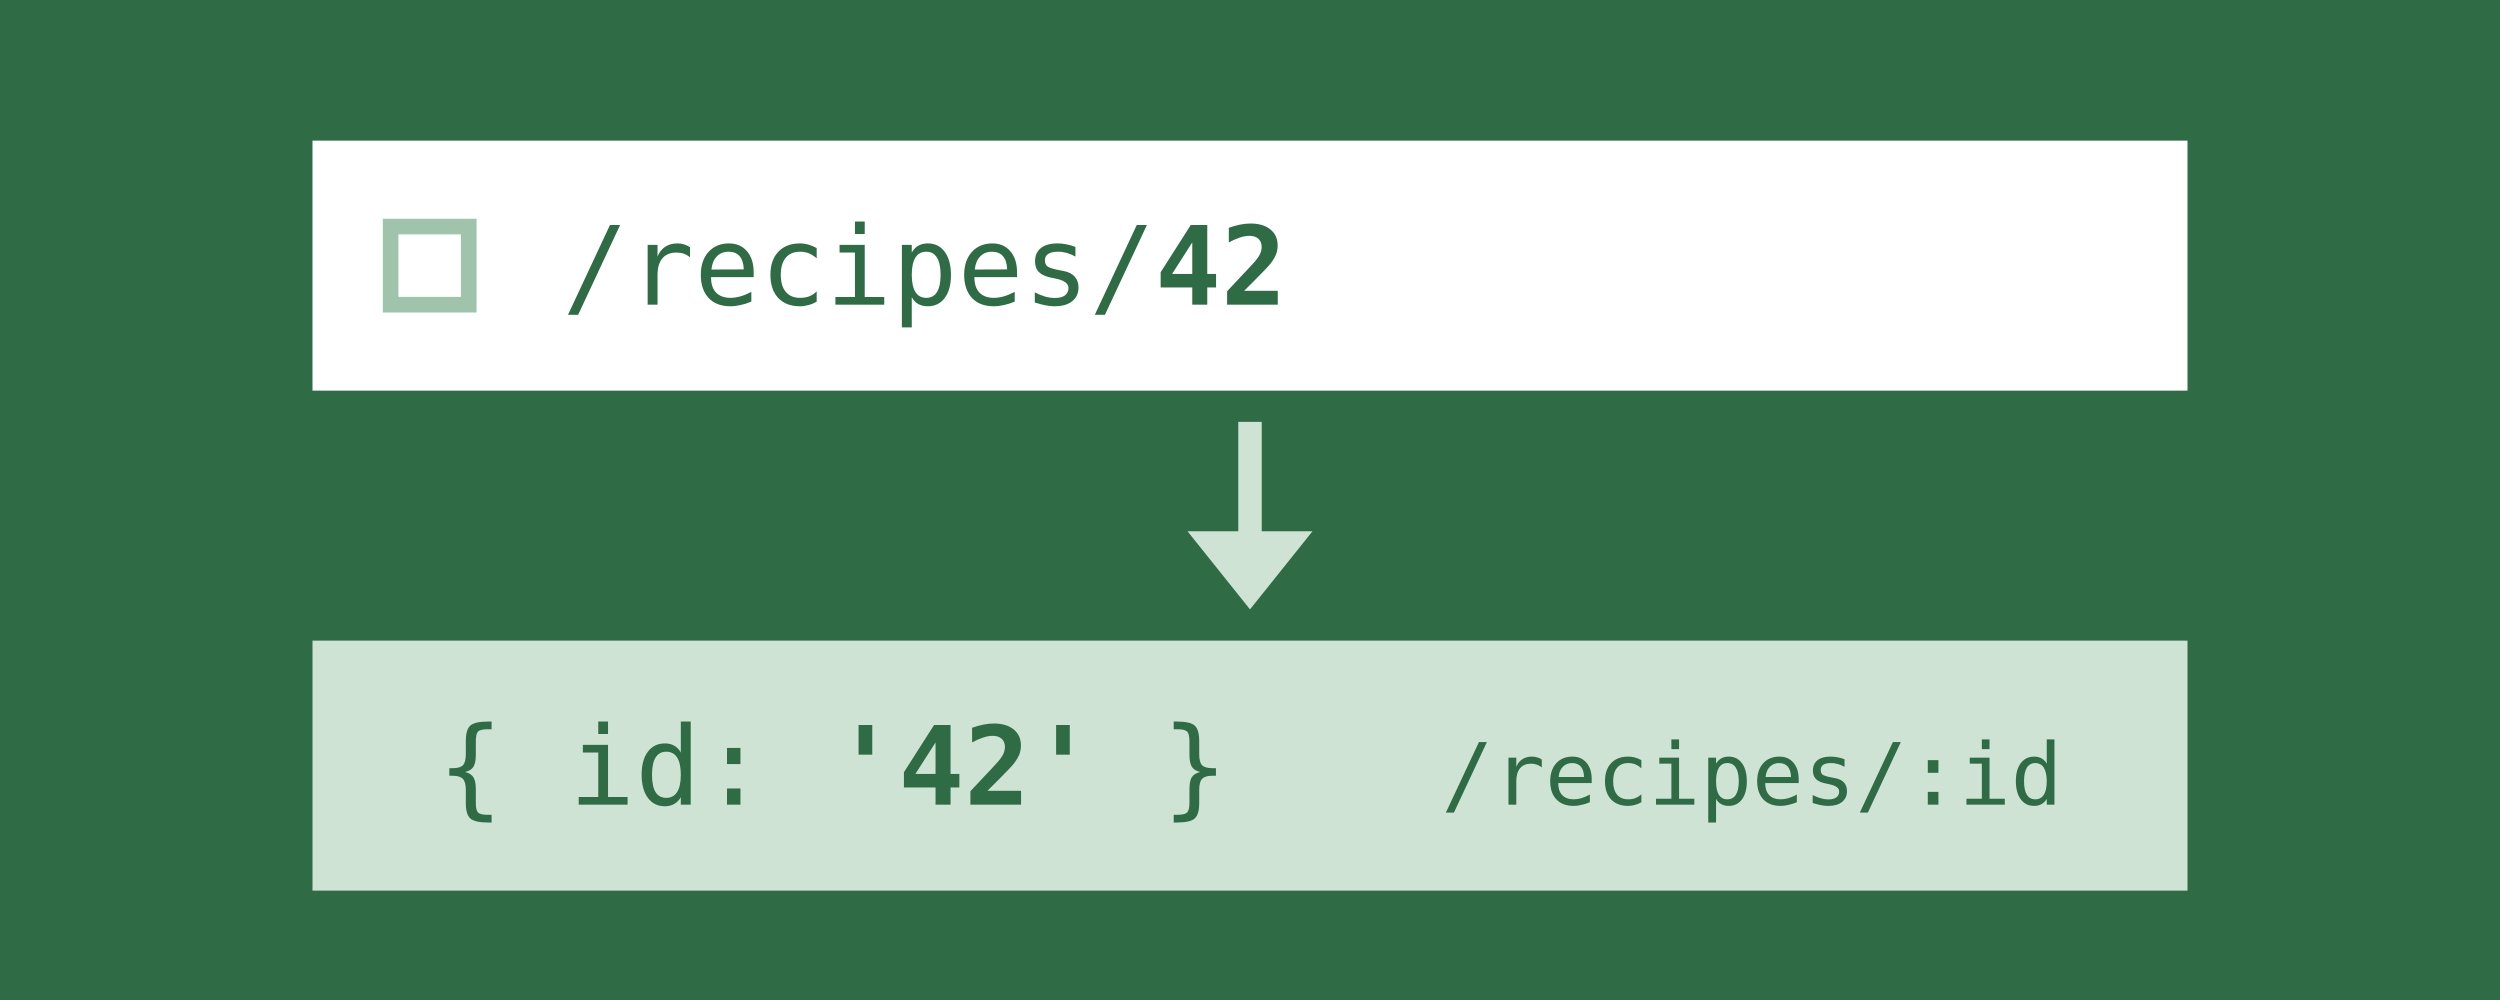
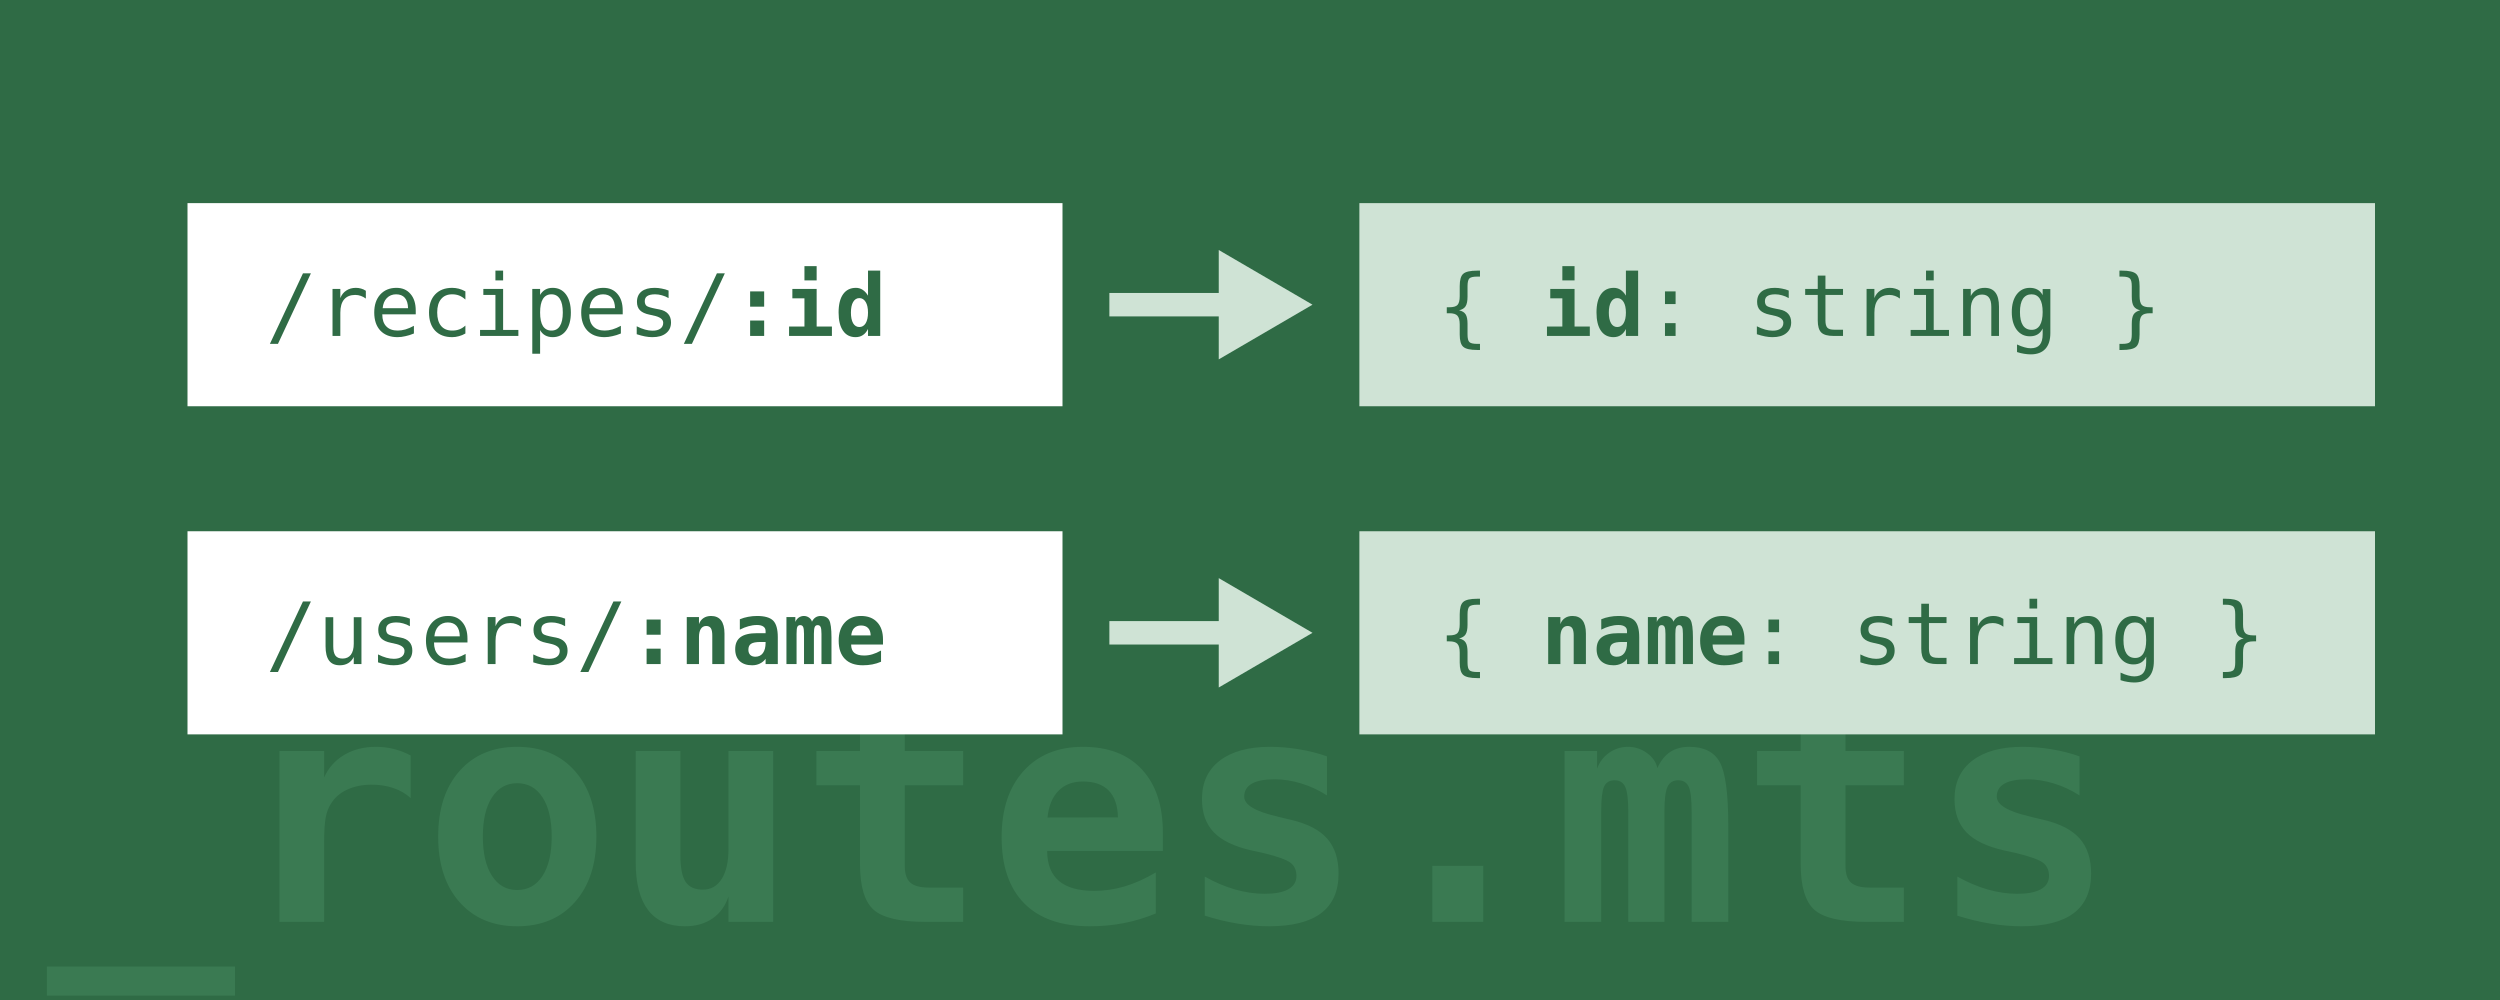
<svg xmlns="http://www.w3.org/2000/svg" width="320" height="128" viewBox="0 0 320 128" aria-hidden="true">
  <rect width="320" height="128" fill="#2f6b45" />
-   <rect x="40" y="18" width="240" height="32" fill="#ffffff" />
-   <rect x="50" y="29" width="10" height="10" fill="none" stroke="#9fc4ab" stroke-width="2" />
-   <text x="72" y="39" font-family="JetBrains Mono, ui-monospace, monospace" font-size="14" fill="#2f6b45">/recipes/<tspan font-weight="700">42</tspan>
-   </text>
-   <path d="M160 54V70" stroke="#cfe3d5" stroke-width="3" />
-   <path d="M152 68L160 78L168 68Z" fill="#cfe3d5" />
-   <rect x="40" y="82" width="240" height="32" fill="#cfe3d5" />
-   <text x="56" y="103" font-family="JetBrains Mono, ui-monospace, monospace" font-size="14" fill="#2f6b45">{ id: <tspan font-weight="700">'42'</tspan> }</text>
-   <text x="264" y="103" text-anchor="end" font-family="JetBrains Mono, ui-monospace, monospace" font-size="11" fill="#2f6b45">/recipes/:id</text>
+   <text x="6" y="118" font-family="JetBrains Mono, ui-monospace, monospace" font-size="40" font-weight="700" fill="#3a7a52">_routes.mts</text>
+   <g fill="#ffffff">
+     <rect x="24" y="26" width="112" height="26" />
+     <rect x="24" y="68" width="112" height="26" />
+   </g>
+   <g font-family="JetBrains Mono, ui-monospace, monospace" font-size="11" fill="#2f6b45">
+     <text x="34" y="43">/recipes/<tspan font-weight="700">:id</tspan>
+     </text>
+     <text x="34" y="85">/users/<tspan font-weight="700">:name</tspan>
+     </text>
+   </g>
+   <g stroke="#cfe3d5" stroke-width="3">
+     <path d="M142 39H158" />
+     <path d="M142 81H158" />
+   </g>
+   <g fill="#cfe3d5">
+     <path d="M156 32L168 39L156 46Z" />
+     <path d="M156 74L168 81L156 88Z" />
+   </g>
+   <g fill="#cfe3d5">
+     <rect x="174" y="26" width="130" height="26" />
+     <rect x="174" y="68" width="130" height="26" />
+   </g>
+   <g font-family="JetBrains Mono, ui-monospace, monospace" font-size="11" fill="#2f6b45">
+     <text x="184" y="43">{ <tspan font-weight="700">id</tspan>: string }</text>
+     <text x="184" y="85">{ <tspan font-weight="700">name</tspan>: string }</text>
+   </g>
</svg>
